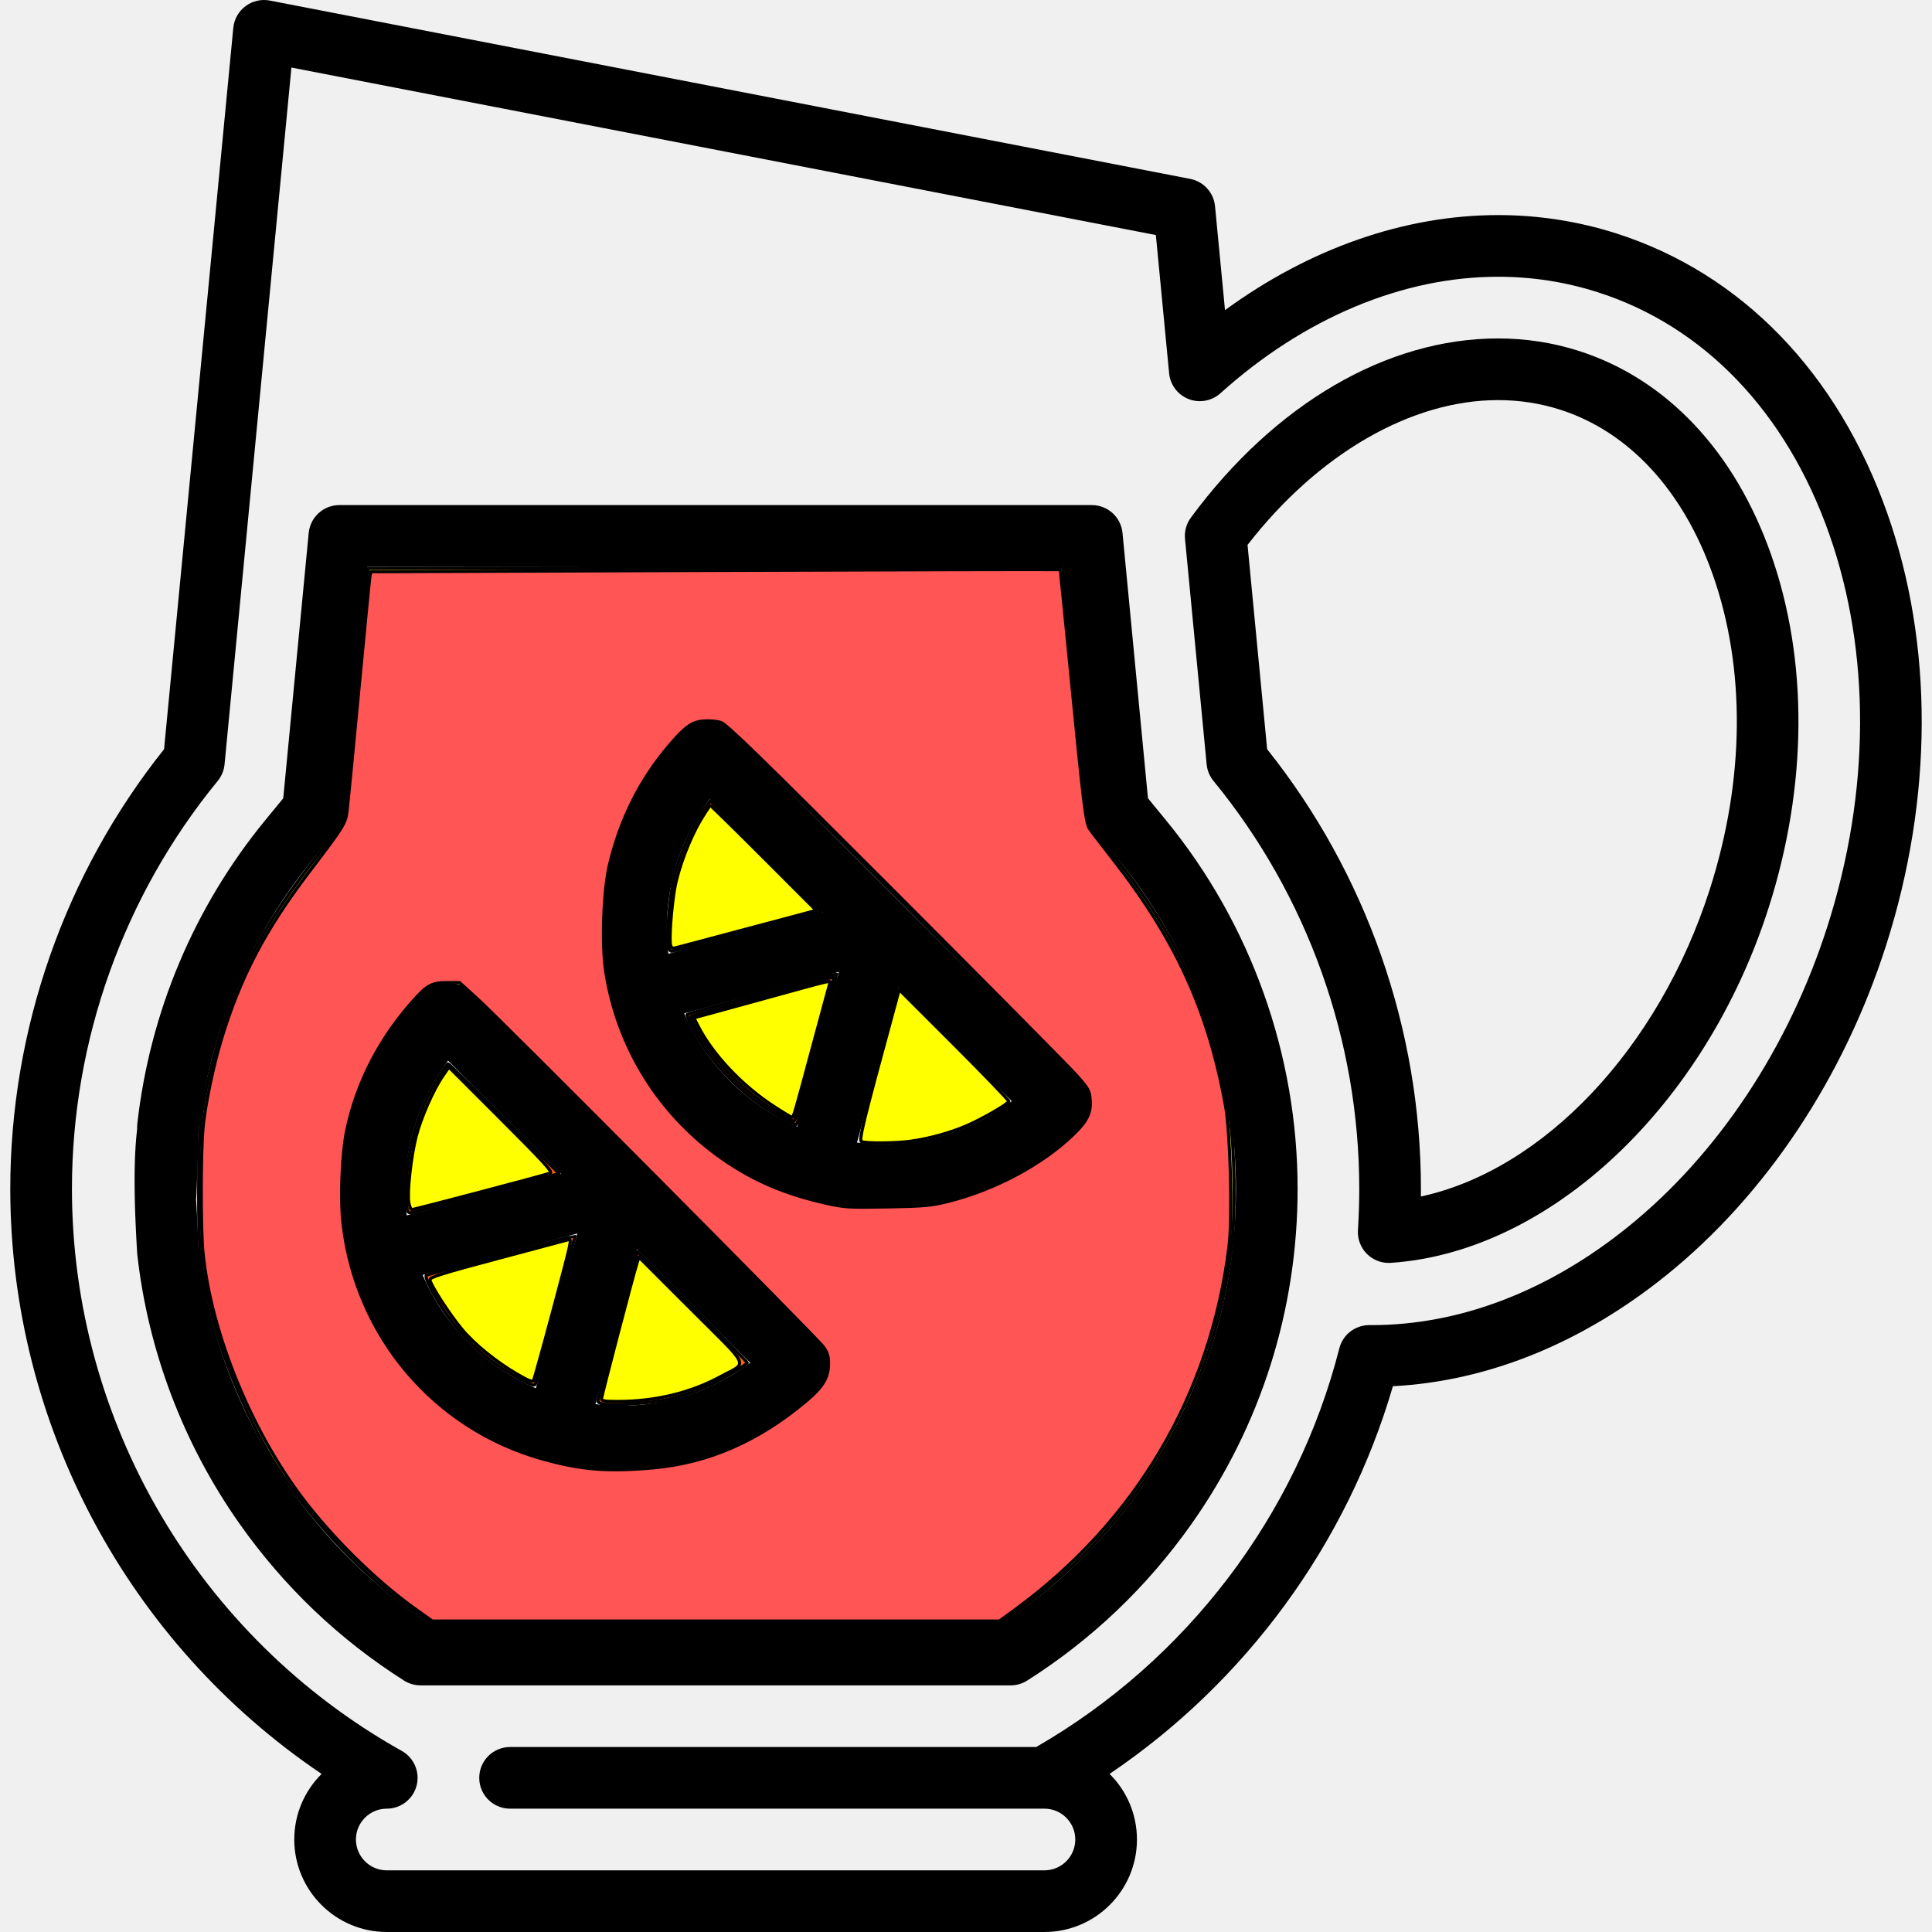
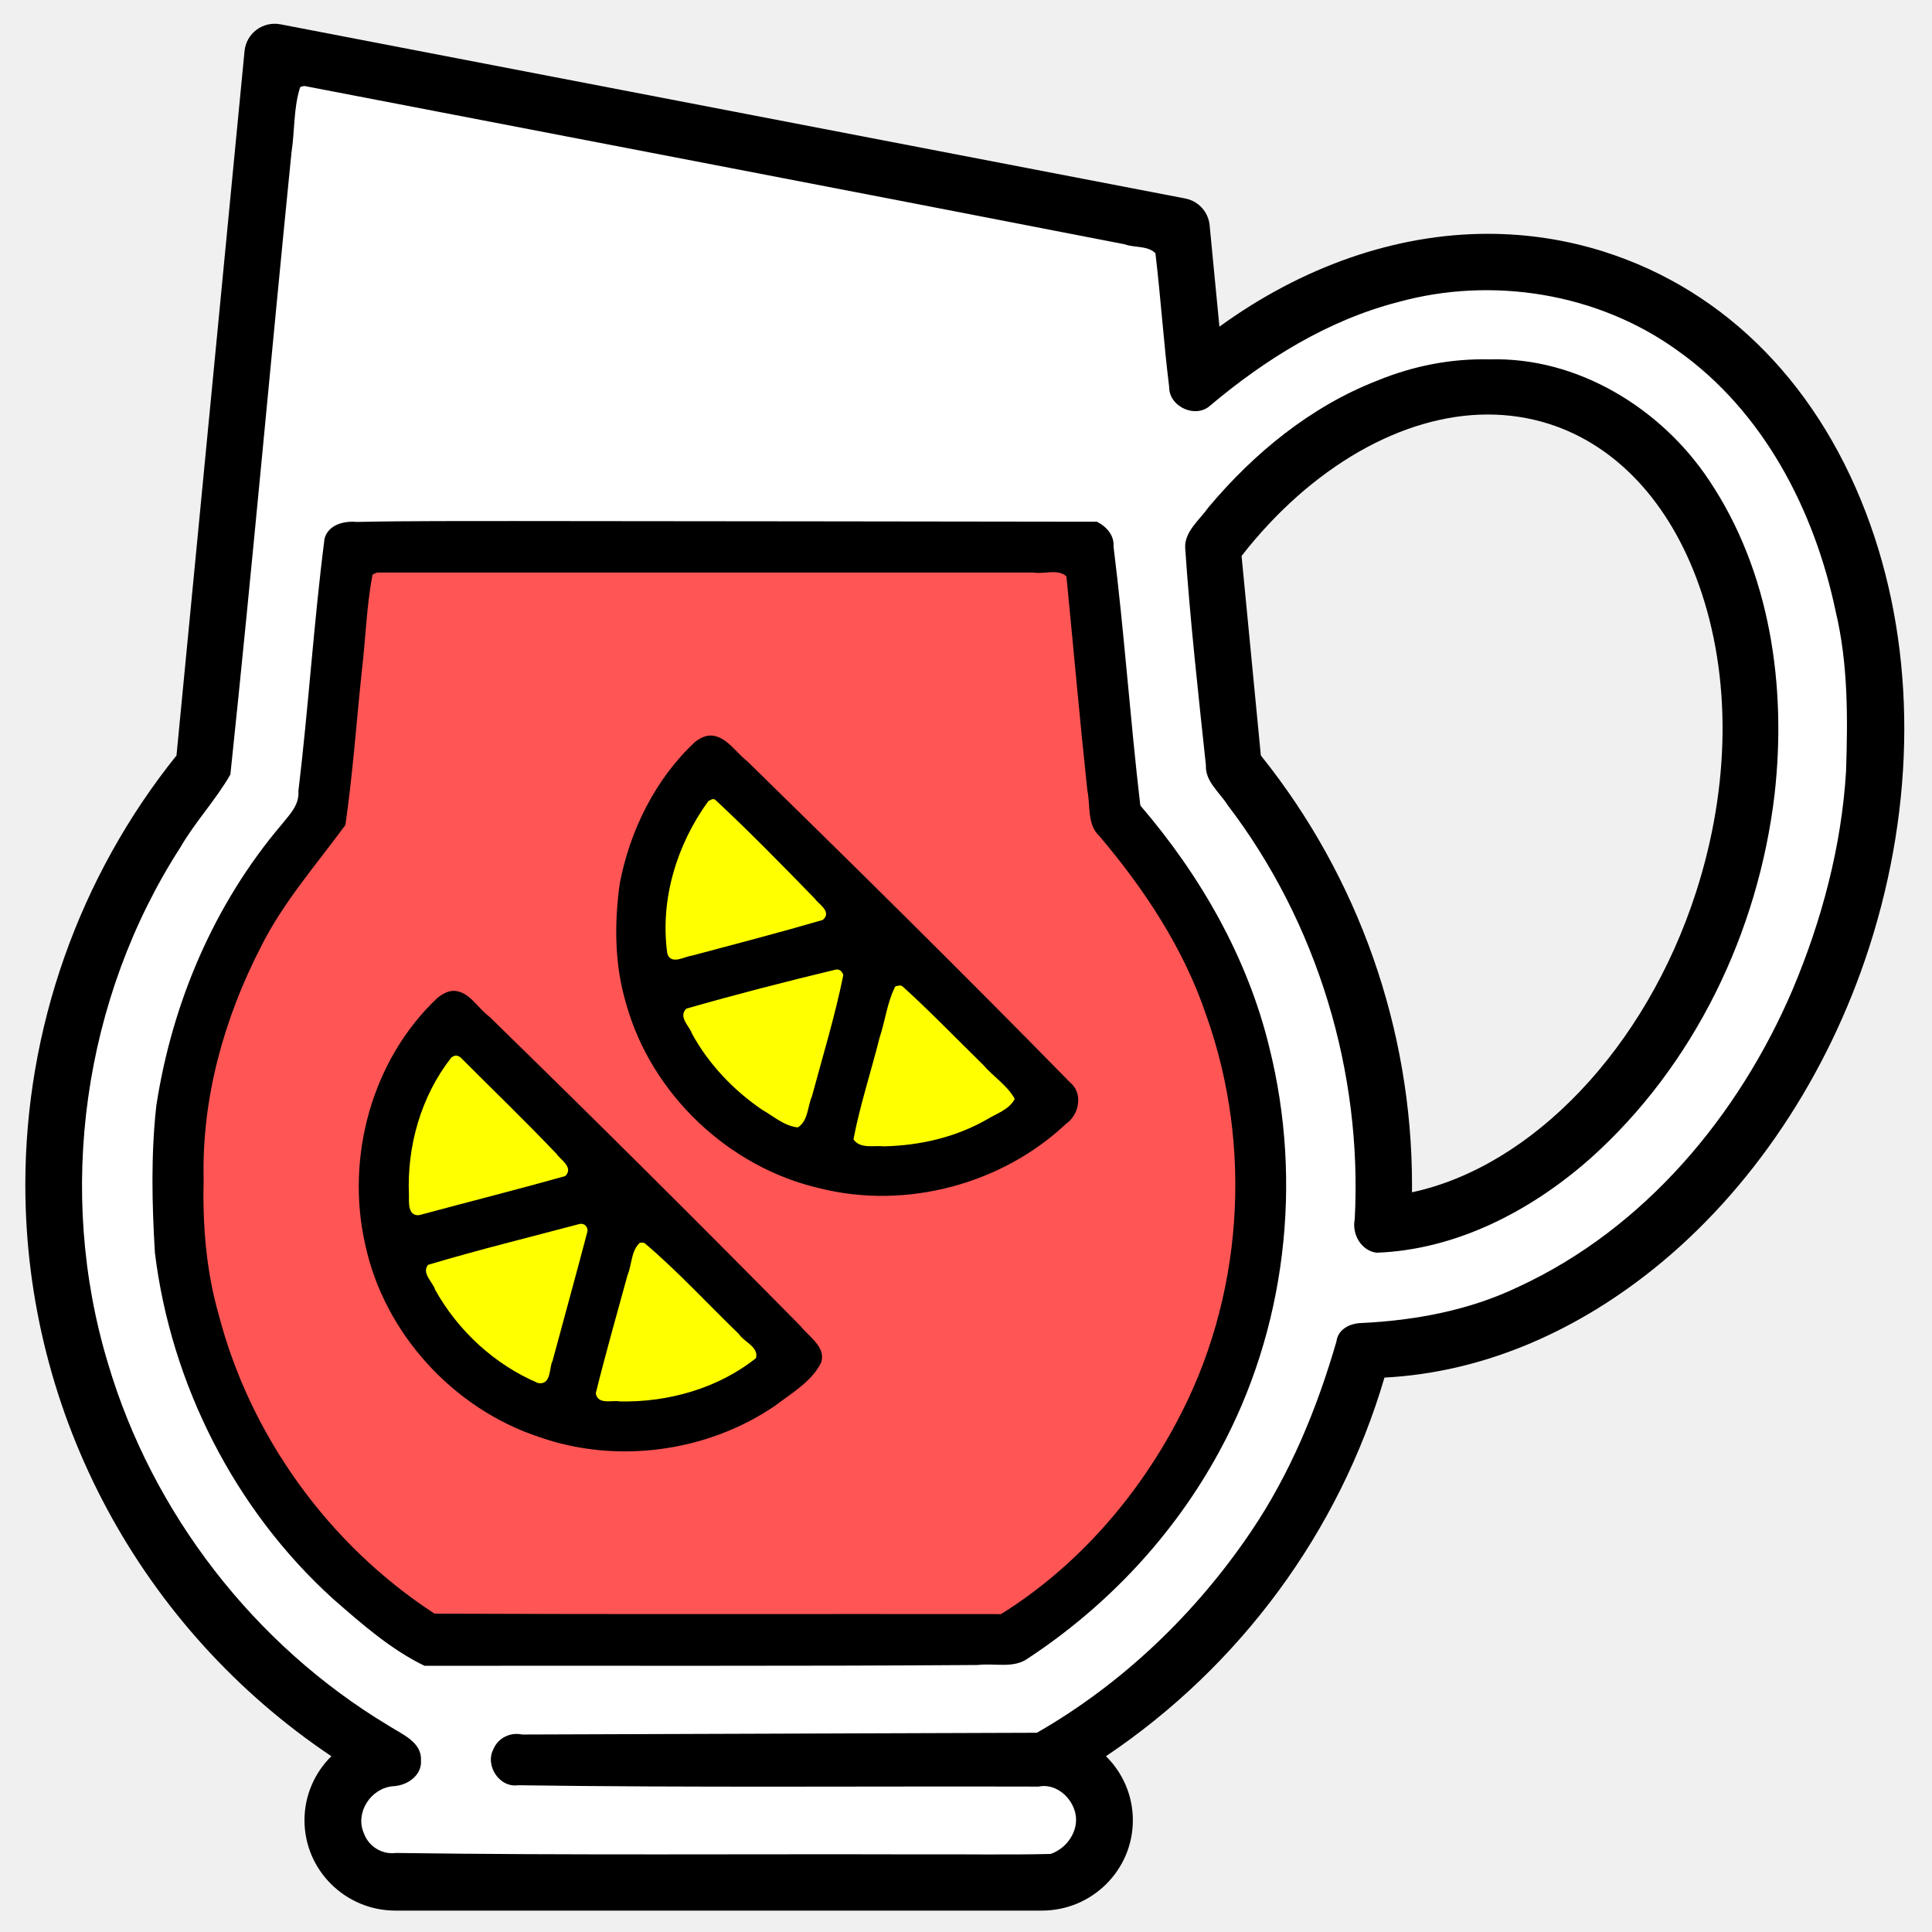
- <svg xmlns="http://www.w3.org/2000/svg" fill="#000000" height="800px" width="800px" version="1.1" id="Capa_1" viewBox="0 0 470.001 470.001" xml:space="preserve">
+ <svg xmlns="http://www.w3.org/2000/svg" fill="#000000" height="400" width="400" version="1.1" id="Capa_1" viewBox="0 0 235 235" xml:space="preserve">
  <defs id="defs5">
	
	
	
	
	
</defs>
-   <path d="m 384.071,85.363 c -6.295,-2.011 -12.903,-3.03 -19.64,-3.03 -27.037,0 -54.271,15.885 -74.72,43.583 -1.099,1.487 -1.608,3.329 -1.432,5.171 l 5.265,54.856 c 0.143,1.482 0.723,2.889 1.667,4.04 22.866,27.876 35.459,63.117 35.459,99.232 0,3.282 -0.108,6.663 -0.322,10.046 -0.136,2.154 0.663,4.263 2.191,5.785 1.411,1.405 3.316,2.188 5.294,2.188 0.166,0 0.333,-0.006 0.5,-0.017 38.704,-2.587 76.513,-38.132 91.943,-86.439 9.457,-29.604 9.65,-60.131 0.545,-85.956 -8.845,-25.091 -25.449,-42.655 -46.75,-49.459 z m 31.917,130.85 c -12.445,38.96 -40.581,68.449 -70.328,74.859 0.007,-0.622 0.011,-1.241 0.011,-1.857 0,-38.804 -13.269,-76.689 -37.41,-106.951 l -4.77,-49.701 c 17.143,-22.113 39.754,-35.23 60.94,-35.23 5.186,0 10.257,0.78 15.075,2.319 16.721,5.341 29.921,19.603 37.169,40.158 8.026,22.76 7.782,49.894 -0.687,76.403 z" id="path1" />
-   <path d="M 459.115,124.846 C 447.072,90.688 423.663,66.517 393.199,56.784 c -9.269,-2.96 -18.945,-4.461 -28.762,-4.461 -22.752,0 -45.908,8.131 -66.428,23.13 l -2.427,-25.287 c -0.317,-3.309 -2.775,-6.014 -6.039,-6.646 L 65.646,0.137 C 63.574,-0.265 61.422,0.226 59.729,1.492 58.036,2.758 56.956,4.68 56.753,6.783 L 39.912,182.263 C 15.77,212.525 2.502,250.41 2.502,289.214 c 0,57.282 28.69,110.595 75.736,142.329 -4.106,4.078 -6.651,9.726 -6.651,15.956 0,12.406 10.094,22.5 22.5,22.5 h 160 c 12.406,0 22.5,-10.094 22.5,-22.5 0,-6.232 -2.547,-11.882 -6.655,-15.96 33.142,-22.389 57.737,-55.931 68.921,-94.312 23.149,-1.207 46.065,-10.499 66.586,-27.058 24.132,-19.472 43.103,-47.977 53.417,-80.265 11.433,-35.794 11.526,-73.106 0.259,-105.058 z m -14.549,100.496 c -9.432,29.524 -26.673,55.505 -48.548,73.155 -19.348,15.612 -40.9,23.865 -62.328,23.866 l -0.56,-0.008 c -3.465,0 -6.459,2.324 -7.306,5.647 -10.376,40.716 -37.208,75.958 -73.744,96.997 H 124.087 c -4.143,0 -7.5,3.357 -7.5,7.5 0,4.143 3.357,7.5 7.5,7.5 h 129.998 c 4.138,0 7.502,3.364 7.502,7.5 0,4.136 -3.364,7.5 -7.5,7.5 h -160 c -4.136,0 -7.5,-3.364 -7.5,-7.5 0,-4.136 3.364,-7.5 7.5,-7.5 3.413,0 6.396,-2.305 7.258,-5.607 0.86,-3.304 -0.617,-6.771 -3.596,-8.438 -49.498,-27.694 -80.247,-80.09 -80.247,-136.74 0,-36.115 12.593,-71.356 35.459,-99.232 0.944,-1.151 1.524,-2.558 1.667,-4.04 L 70.896,16.434 281.188,57.18 l 3.228,33.63 c 0.271,2.819 2.107,5.246 4.748,6.273 2.636,1.025 5.632,0.478 7.738,-1.418 20.285,-18.276 44.27,-28.342 67.536,-28.342 8.266,0 16.407,1.262 24.198,3.75 25.882,8.269 45.889,29.137 56.333,58.761 10.186,28.888 10.043,62.807 -0.403,95.508 z" id="path2" />
-   <path d="m 149.699,243.936 c 3.005,10.855 8.747,21.105 17.264,29.622 12.75,12.749 29.7,19.771 47.73,19.771 18.029,0 34.979,-7.021 47.729,-19.771 1.406,-1.407 2.196,-3.314 2.196,-5.304 0,-1.99 -0.79,-3.896 -2.196,-5.304 l -84.853,-84.853 c -2.93,-2.928 -7.678,-2.928 -10.607,0 -17.471,17.472 -23.33,42.215 -17.604,64.577 0.037,0.208 0.078,0.416 0.134,0.624 0.06,0.219 0.131,0.43 0.207,0.638 z m 16.755,2.583 37.633,-10.084 -10.091,37.659 c -6.056,-2.598 -11.626,-6.344 -16.426,-11.144 -4.866,-4.865 -8.564,-10.46 -11.116,-16.431 z m 48.239,31.81 c -2.09,0 -4.158,-0.136 -6.203,-0.375 l 10.085,-37.636 27.563,27.564 c -9.027,6.78 -19.953,10.447 -31.445,10.447 z m -42.048,-83.943 27.56,27.56 -37.616,10.079 c -1.542,-13.074 1.806,-26.621 10.056,-37.639 z" id="path3" />
-   <path d="m 103.323,241.738 c -17.471,17.472 -23.33,42.215 -17.604,64.577 0.037,0.208 0.078,0.416 0.134,0.624 0.059,0.219 0.13,0.431 0.206,0.64 3.005,10.854 8.747,21.103 17.263,29.619 12.75,12.749 29.7,19.77 47.73,19.77 18.029,0 34.979,-7.021 47.729,-19.77 2.929,-2.93 2.929,-7.678 0,-10.607 l -84.853,-84.853 c -2.927,-2.928 -7.675,-2.928 -10.605,0 z m 5.682,16.288 27.56,27.56 -37.616,10.079 c -1.541,-13.074 1.806,-26.621 10.056,-37.639 z m -6.191,52.133 37.633,-10.084 -10.091,37.659 c -6.056,-2.598 -11.626,-6.343 -16.426,-11.143 -4.865,-4.866 -8.563,-10.461 -11.116,-16.432 z m 48.24,31.808 c -2.09,0 -4.158,-0.136 -6.202,-0.375 l 10.084,-37.635 27.563,27.564 c -9.027,6.78 -19.954,10.446 -31.445,10.446 z" id="path4" />
-   <path d="m 279.268,194.196 -6.194,-64.543 c -0.369,-3.847 -3.602,-6.783 -7.466,-6.783 H 82.565 c -3.864,0 -7.097,2.937 -7.466,6.783 l -6.193,64.543 -4.347,5.299 c -17.304,21.095 -28.077,46.642 -31.157,73.878 -0.466,4.116 2.493,22.987 6.609,23.452 4.111,0.471 7.194,27.502 8.295,-21.766 2.755,-24.356 12.385,-47.196 27.851,-66.051 l 5.795,-7.065 c 0.944,-1.151 1.524,-2.558 1.667,-4.039 l 5.761,-60.033 h 169.414 l 5.762,60.033 c 0.143,1.482 0.723,2.889 1.667,4.04 l 5.795,7.064 c 18.478,22.527 28.654,51.013 28.654,80.208 0,26.301 -7.981,51.507 -23.083,72.894 -9.256,13.108 -20.664,24.165 -33.933,32.892 H 104.518 C 91.247,386.274 79.839,375.218 70.585,362.11 58.337,344.764 50.628,324.46 48.291,303.39 c -1.567,-37.922 -4.397,-40.652 -8.518,-40.195 -4.117,0.456 -8.751,4.243 -6.39,41.847 2.615,23.583 11.242,46.309 24.948,65.72 10.809,15.308 24.253,28.117 39.961,38.074 1.201,0.761 2.594,1.165 4.016,1.165 h 143.558 c 1.422,0 2.814,-0.404 4.016,-1.165 15.706,-9.955 29.15,-22.766 39.961,-38.074 16.897,-23.933 25.829,-52.13 25.829,-81.546 0,-32.655 -11.385,-64.519 -32.057,-89.722 z" id="path5" />
-   <path style="fill:#ffff00;fill-opacity:1;stroke:#000000;stroke-width:1.3;stroke-linecap:round;stroke-linejoin:round;stroke-dasharray:none" d="m 172.679,668.14 c -21.151,-14.57 -43.94,-38.544 -58.419,-61.454 -10.614,-16.794 -21.1,-41.124 -26.01,-60.35 -5.343,-20.917 -6.046,-27.196 -5.994,-53.499 0.052,-26.363 0.671,-32.377 5.281,-51.312 8.077,-33.173 20.809,-58.27 44.699,-88.108 8.136,-10.162 9.866,-12.773 10.26,-15.485 0.261,-1.794 2.607,-25.611 5.215,-52.928 l 4.741,-49.666 143.76,-0.193 143.76,-0.193 0.464,3.631 c 0.255,1.997 2.542,25.434 5.082,52.081 3.353,35.177 4.947,49.086 5.819,50.773 0.661,1.278 4.718,6.638 9.016,11.913 27.472,33.714 42.708,67.813 49.007,109.686 1.869,12.423 2.233,39.203 0.711,52.34 -5.625,48.564 -25.272,90.578 -58.895,125.938 -8.082,8.5 -21.05,19.709 -30.539,26.395 l -6.107,4.304 H 296.416 178.305 Z m 107.574,-62.49 c 9.021,-1.945 17.933,-4.892 25.995,-8.596 12.786,-5.874 31.462,-19.874 34.528,-25.885 1.681,-3.295 1.982,-7.881 0.736,-11.234 -0.903,-2.431 -147.413,-149.479 -150.644,-151.197 -2.667,-1.418 -9.252,-1.409 -12.008,0.016 -3.307,1.71 -11.894,11.407 -17.32,19.557 -13.985,21.007 -20.065,42.799 -19.176,68.728 0.949,27.673 10.298,51.366 28.471,72.153 18.305,20.937 42.423,33.496 73.291,38.163 5.869,0.887 29.217,-0.214 36.127,-1.705 z M 391.298,496.792 c 19.253,-4.553 36.061,-13.318 51.42,-26.814 7.623,-6.698 9.623,-12.081 6.918,-18.618 -1.466,-3.543 -145.979,-148.508 -150.275,-150.744 -3.311,-1.724 -8.031,-1.905 -11.532,-0.442 -3.232,1.35 -11.428,10.253 -17.17,18.652 -14.964,21.886 -21.579,46.443 -19.911,73.915 1.938,31.906 18.375,62.878 43.752,82.438 17.009,13.11 31.319,19.14 56.215,23.688 1.051,0.192 8.787,0.235 17.192,0.096 13.074,-0.217 16.453,-0.53 23.39,-2.171 z" id="path6" transform="scale(0.5875012)" />
-   <path style="fill:#ff6600;fill-opacity:1;stroke:#000000;stroke-width:1.3;stroke-linecap:round;stroke-linejoin:round;stroke-dasharray:none" d="m 168.597,500.73 c -0.741,-2.766 -0.582,-12.129 0.317,-18.726 1.809,-13.281 6.05,-25.376 12.558,-35.818 1.95,-3.129 3.782,-5.689 4.07,-5.689 0.288,0 10.746,10.229 23.241,22.732 l 22.717,22.732 -29.599,7.88 c -16.279,4.334 -30.325,8.058 -31.213,8.276 -1.219,0.299 -1.731,-0.04 -2.091,-1.385 z" id="path7" transform="scale(0.5875012)" />
-   <path style="fill:#ff6600;fill-opacity:1;stroke:#000000;stroke-width:1.3;stroke-linecap:round;stroke-linejoin:round;stroke-dasharray:none" d="m 215.816,571.297 c -11.321,-5.98 -20.694,-13.763 -28.287,-23.488 -6.054,-7.753 -12.389,-19.271 -10.896,-19.809 2.629,-0.947 61.248,-16.449 61.447,-16.25 0.271,0.271 -15.447,59.212 -16.291,61.09 -0.522,1.162 -1.165,0.996 -5.973,-1.544 z" id="path8" transform="scale(0.5875012)" />
-   <path style="fill:#ff6600;fill-opacity:1;stroke:#000000;stroke-width:1.3;stroke-linecap:round;stroke-linejoin:round;stroke-dasharray:none" d="m 249.666,581.359 c -1.156,-0.205 -2.101,-0.751 -2.101,-1.214 0,-0.463 3.674,-14.558 8.164,-31.322 l 8.165,-30.479 22.781,22.772 c 12.53,12.524 22.778,22.946 22.774,23.158 -0.01,0.585 -8.226,5.687 -12.956,8.047 -6.405,3.195 -13.509,5.706 -20.657,7.302 -6.388,1.426 -22.052,2.465 -26.17,1.736 z" id="path9" transform="scale(0.5875012)" />
-   <path style="fill:#ff6600;fill-opacity:1;stroke:#000000;stroke-width:1.3;stroke-linecap:round;stroke-linejoin:round;stroke-dasharray:none" d="m 276.847,392.666 c -1.104,-2.877 0.419,-22.113 2.342,-29.582 2.809,-10.91 8.115,-22.547 13.485,-29.574 l 1.449,-1.897 22.981,22.957 22.981,22.957 -30.508,8.179 c -16.779,4.499 -30.902,8.179 -31.385,8.179 -0.482,0 -1.088,-0.549 -1.345,-1.221 z" id="path10" transform="scale(0.5875012)" />
-   <path style="fill:#ff6600;fill-opacity:1;stroke:#000000;stroke-width:1.3;stroke-linecap:round;stroke-linejoin:round;stroke-dasharray:none" d="m 323.209,462.571 c -15.433,-8.401 -29.309,-22.647 -37.019,-38.005 -1.129,-2.248 -1.863,-4.277 -1.631,-4.508 0.451,-0.451 61.8,-17.053 62.013,-16.781 0.07,0.089 -3.381,13.23 -7.668,29.203 -4.287,15.972 -8.031,29.984 -8.321,31.137 -0.289,1.153 -0.777,2.091 -1.085,2.085 -0.307,-0.006 -3.137,-1.415 -6.289,-3.13 z" id="path11" transform="scale(0.5875012)" />
-   <path style="fill:#ffff00;fill-opacity:1;stroke:#000000;stroke-width:1.3;stroke-linecap:round;stroke-linejoin:round;stroke-dasharray:none" d="m 356.756,472.726 c -1.214,-0.518 0.597,-7.935 13.531,-55.416 l 2.049,-7.523 22.811,22.802 c 12.546,12.541 22.71,23.105 22.586,23.476 -0.391,1.172 -11.194,7.394 -17.594,10.134 -6.944,2.972 -15.171,5.242 -23.063,6.364 -6.015,0.855 -18.463,0.956 -20.321,0.164 z" id="path12" transform="scale(0.5875012)" />
-   <path style="fill:#ffff00;fill-opacity:1;stroke:#000000;stroke-width:1.3;stroke-linecap:round;stroke-linejoin:round;stroke-dasharray:none" d="m 169.279,497.994 c -0.725,-4.301 0.884,-18.959 2.992,-27.271 1.986,-7.828 7.081,-19.405 11.133,-25.294 l 2.464,-3.582 21.687,21.674 c 17.472,17.461 21.426,21.781 20.342,22.224 -1.845,0.754 -56.305,15.114 -57.321,15.114 -0.448,0 -1.032,-1.289 -1.298,-2.865 z" id="path13" transform="scale(0.5875012)" />
-   <path style="fill:#ffff00;fill-opacity:1;stroke:#000000;stroke-width:1.3;stroke-linecap:round;stroke-linejoin:round;stroke-dasharray:none" d="m 214.178,569.044 c -8.756,-5.1 -17.68,-12.343 -22.897,-18.583 -5.232,-6.259 -13.248,-18.701 -13.248,-20.564 0,-1.06 5.121,-2.66 28.08,-8.773 15.444,-4.112 28.665,-7.639 29.38,-7.837 1.12,-0.311 0.877,1.269 -1.749,11.371 -5.091,19.586 -12.321,46.058 -12.852,47.06 -0.356,0.671 -2.298,-0.102 -6.714,-2.674 z" id="path14" transform="scale(0.5875012)" />
-   <path style="fill:#ffff00;fill-opacity:1;stroke:#000000;stroke-width:1.3;stroke-linecap:round;stroke-linejoin:round;stroke-dasharray:none" d="m 249.093,579.133 c 0,-1.134 12.934,-50.597 14.648,-56.019 l 0.815,-2.579 21.706,21.681 c 24.95,24.921 23.496,21.612 12.198,27.77 -12.449,6.785 -27.092,10.332 -42.681,10.337 -5.549,0.002 -6.686,-0.201 -6.686,-1.19 z" id="path15" transform="scale(0.5875012)" />
-   <path style="fill:#ffff00;fill-opacity:1;stroke:#000000;stroke-width:1.3;stroke-linecap:round;stroke-linejoin:round;stroke-dasharray:none" d="m 277.679,391.384 c -0.657,-2.071 0.299,-15.382 1.681,-23.395 1.421,-8.24 6.079,-20.574 10.706,-28.353 1.999,-3.361 3.83,-6.111 4.067,-6.111 0.238,0 10.197,9.769 22.13,21.708 l 21.698,21.708 -2.983,0.844 c -1.641,0.464 -13.47,3.613 -26.288,6.998 -12.818,3.385 -24.928,6.605 -26.911,7.157 -3.41,0.948 -3.634,0.918 -4.101,-0.556 z" id="path16" transform="scale(0.5875012)" />
-   <path style="fill:#ff5555;fill-opacity:1;stroke:#000000;stroke-width:1.3;stroke-linecap:round;stroke-linejoin:round;stroke-dasharray:none" d="m 321.471,460.248 c -12.991,-7.744 -25.125,-20.064 -32.556,-33.052 -1.842,-3.219 -3.151,-6.05 -2.911,-6.291 0.353,-0.353 58.306,-16.313 59.254,-16.318 0.15,-7.7e-4 0.06,0.554 -0.201,1.232 -0.26,0.678 -3.411,12.283 -7.002,25.788 -8.123,30.55 -8.709,32.577 -9.413,32.577 -0.314,0 -3.541,-1.771 -7.172,-3.936 z" id="path17" transform="scale(0.5875012)" />
-   <path style="fill:#ff5555;fill-opacity:1;stroke:#000000;stroke-width:1.3;stroke-linecap:round;stroke-linejoin:round;stroke-dasharray:none" d="m 172.277,666.476 c -14.891,-10.591 -31.143,-26.176 -44.02,-42.216 -23.071,-28.737 -40.865,-71.285 -44.217,-105.729 -0.966,-9.93 -0.941,-41.288 0.041,-51.674 0.884,-9.342 4.175,-25.215 7.526,-36.294 7.858,-25.98 18.049,-45.421 36.591,-69.801 14.313,-18.82 14.893,-19.759 15.545,-25.195 0.311,-2.594 2.5,-25.175 4.864,-50.18 2.364,-25.005 4.442,-46.181 4.618,-47.057 l 0.321,-1.594 142.62,-0.533 c 78.441,-0.293 142.707,-0.436 142.814,-0.316 0.106,0.12 2.14,20.16 4.52,44.534 5.036,51.591 6.098,60.329 7.607,62.633 0.611,0.933 4.979,6.649 9.706,12.702 26.095,33.417 39.609,63.003 46.657,102.145 2.02,11.22 2.894,46.231 1.451,58.099 -7.439,61.153 -38.495,113.911 -88.619,150.545 l -6.439,4.706 H 296.429 178.992 Z m 98.16,-58.666 c 22.76,-2.014 43.616,-11.105 63.194,-27.546 7.166,-6.018 9.444,-9.811 9.444,-15.729 0,-3.022 -0.47,-4.495 -2.192,-6.872 -2.673,-3.69 -132.74,-134.538 -143.161,-144.021 l -7.434,-6.765 -5.173,0.003 c -6.378,0.004 -8.275,1.056 -14.405,7.99 -13.781,15.587 -22.991,33.606 -27.084,52.982 -2.057,9.74 -2.795,28.398 -1.548,39.121 5.398,46.39 37.76,84.541 82.362,97.095 16.114,4.535 27.015,5.422 45.997,3.742 z M 392.546,497.488 c 19.537,-4.87 39.238,-15.434 52.084,-27.929 5.576,-5.424 7.225,-8.883 6.782,-14.226 -0.31,-3.741 -0.744,-4.516 -5.613,-10.019 -2.902,-3.28 -36.572,-37.294 -74.821,-75.586 -56.321,-56.384 -70.106,-69.803 -72.496,-70.575 -1.623,-0.524 -4.807,-0.798 -7.075,-0.61 -4.916,0.408 -7.631,2.342 -14.339,10.216 -11.996,14.082 -20.212,30.471 -24.672,49.216 -2.58,10.845 -3.342,33.249 -1.521,44.725 4.991,31.458 22.287,59.054 48.438,77.287 12.627,8.804 25.903,14.476 42.617,18.208 7.877,1.759 9.484,1.857 25.597,1.56 15.231,-0.28 18.085,-0.539 25.019,-2.267 z" id="path18" transform="scale(0.5875012)" />
-   <path style="fill:#ffff00;fill-opacity:1;stroke:#000000;stroke-width:1.3;stroke-linecap:round;stroke-linejoin:round;stroke-dasharray:none" d="m 320.513,458.193 c -13.412,-8.731 -25.499,-21.562 -31.58,-33.521 l -1.636,-3.218 3.248,-0.874 c 1.786,-0.481 13.563,-3.712 26.17,-7.18 29.667,-8.161 27.338,-7.642 26.824,-5.98 -0.233,0.752 -3.193,11.682 -6.578,24.29 -7.97,29.678 -8.339,30.946 -9.019,30.946 -0.316,0 -3.658,-2.008 -7.429,-4.463 z" id="path19" transform="scale(0.5875012)" />
+   <path d="m 190.625,44.574 c -3.094,-0.982 -6.342,-1.48 -9.653,-1.48 -13.289,0 -26.675,7.757 -36.726,21.282 -0.54,0.726 -0.79,1.626 -0.704,2.525 l 2.588,26.787 c 0.07,0.724 0.355,1.411 0.819,1.973 11.239,13.612 17.428,30.821 17.428,48.456 0,1.603 -0.053,3.254 -0.158,4.906 -0.067,1.052 0.326,2.082 1.077,2.825 0.694,0.686 1.63,1.068 2.602,1.068 0.082,0 0.164,-0.003 0.246,-0.008 19.023,-1.263 37.607,-18.62 45.191,-42.209 4.648,-14.456 4.743,-29.363 0.268,-41.973 C 209.256,56.474 201.095,47.897 190.625,44.575 Z m 15.688,63.896 c -6.117,19.025 -19.946,33.425 -34.567,36.555 0.003,-0.304 0.005,-0.606 0.005,-0.907 0,-18.948 -6.522,-37.448 -18.387,-52.226 l -2.345,-24.27 c 8.426,-10.798 19.54,-17.203 29.953,-17.203 2.549,0 5.041,0.381 7.41,1.132 8.219,2.608 14.706,9.572 18.269,19.61 3.945,11.114 3.825,24.364 -0.338,37.309 z" id="path1" style="stroke-width:0.49" />
+   <path d="m 227.51,63.854 c -5.919,-16.68 -17.425,-28.483 -32.398,-33.236 -4.556,-1.445 -9.312,-2.178 -14.137,-2.178 -11.183,0 -22.564,3.97 -32.65,11.295 l -1.193,-12.348 c -0.156,-1.616 -1.364,-2.937 -2.968,-3.245 L 34.116,2.957 c -1.018,-0.196 -2.076,0.043 -2.908,0.662 -0.832,0.618 -1.363,1.557 -1.463,2.584 L 21.468,91.892 C 9.601,106.669 3.08,125.169 3.08,144.117 c 0,27.972 14.101,54.005 37.225,69.501 -2.018,1.991 -3.269,4.749 -3.269,7.792 0,6.058 4.961,10.987 11.059,10.987 h 78.642 c 6.098,0 11.059,-4.929 11.059,-10.987 0,-3.043 -1.252,-5.802 -3.271,-7.793 16.29,-10.933 28.378,-27.312 33.875,-46.054 11.378,-0.589 22.641,-5.127 32.728,-13.213 11.861,-9.508 21.186,-23.428 26.255,-39.194 5.619,-17.479 5.665,-35.699 0.127,-51.301 z m -7.151,49.073 c -4.636,14.417 -13.11,27.104 -23.862,35.723 -9.51,7.624 -20.103,11.654 -30.635,11.654 l -0.275,-0.004 c -1.703,0 -3.175,1.135 -3.591,2.757 -5.1,19.882 -18.288,37.091 -36.246,47.365 H 62.84 c -2.036,0 -3.686,1.639 -3.686,3.662 0,2.023 1.65,3.662 3.686,3.662 h 63.895 c 2.034,0 3.687,1.643 3.687,3.662 0,2.02 -1.653,3.662 -3.686,3.662 H 48.095 c -2.033,0 -3.686,-1.643 -3.686,-3.662 0,-2.02 1.653,-3.662 3.686,-3.662 1.678,0 3.144,-1.126 3.567,-2.738 0.423,-1.613 -0.303,-3.306 -1.767,-4.12 -24.329,-13.523 -39.442,-39.109 -39.442,-66.772 0,-17.635 6.19,-34.844 17.428,-48.456 0.464,-0.562 0.749,-1.249 0.819,-1.973 l 7.996,-82.773 103.361,19.897 1.587,16.422 c 0.133,1.377 1.036,2.562 2.334,3.063 1.296,0.501 2.768,0.233 3.803,-0.692 9.97,-8.924 21.759,-13.84 33.195,-13.84 4.063,0 8.064,0.616 11.894,1.831 12.721,4.038 22.555,14.228 27.688,28.694 5.007,14.106 4.936,30.669 -0.198,46.638 z" id="path2" style="stroke-width:0.49" />
+   <path d="m 75.429,122.008 c 1.477,5.301 4.299,10.306 8.485,14.465 6.267,6.226 14.598,9.654 23.46,9.654 8.861,0 17.193,-3.428 23.459,-9.654 0.691,-0.687 1.079,-1.618 1.079,-2.59 0,-0.972 -0.388,-1.902 -1.079,-2.59 L 89.127,89.858 c -1.44,-1.43 -3.774,-1.43 -5.213,0 -8.587,8.532 -11.467,20.614 -8.653,31.534 0.018,0.102 0.038,0.203 0.066,0.305 0.029,0.107 0.064,0.21 0.102,0.312 z m 8.235,1.261 18.497,-4.924 -4.96,18.389 c -2.977,-1.269 -5.714,-3.098 -8.074,-5.442 -2.392,-2.376 -4.209,-5.108 -5.464,-8.023 z m 23.71,15.533 c -1.027,0 -2.044,-0.066 -3.049,-0.183 l 4.957,-18.378 13.548,13.46 c -4.437,3.311 -9.807,5.101 -15.456,5.101 z m -20.667,-40.99 13.546,13.458 -18.489,4.922 c -0.758,-6.384 0.888,-12.999 4.943,-18.38 z" id="path3" style="stroke-width:0.49" />
+   <path d="m 52.635,120.934 c -8.587,8.532 -11.467,20.614 -8.653,31.534 0.018,0.102 0.038,0.203 0.066,0.305 0.029,0.107 0.064,0.21 0.101,0.313 1.477,5.3 4.299,10.305 8.485,14.463 6.267,6.226 14.598,9.654 23.46,9.654 8.861,0 17.193,-3.428 23.459,-9.654 1.44,-1.431 1.44,-3.749 0,-5.18 l -41.706,-41.435 c -1.439,-1.43 -3.772,-1.43 -5.212,0 z m 2.793,7.954 13.546,13.458 -18.489,4.922 c -0.757,-6.384 0.888,-12.999 4.943,-18.38 z m -3.043,25.457 18.497,-4.924 -4.96,18.389 c -2.977,-1.269 -5.714,-3.097 -8.074,-5.441 -2.391,-2.376 -4.209,-5.108 -5.464,-8.024 z M 76.095,169.877 c -1.027,0 -2.044,-0.066 -3.048,-0.183 l 4.956,-18.378 13.548,13.46 c -4.437,3.311 -9.808,5.101 -15.456,5.101 z" id="path4" style="stroke-width:0.49" />
+   <path d="m 139.114,97.719 -3.044,-31.517 c -0.181,-1.879 -1.77,-3.312 -3.67,-3.312 H 42.432 c -1.899,0 -3.488,1.434 -3.67,3.312 l -3.044,31.517 -2.137,2.588 c -8.505,10.301 -13.8,22.776 -15.314,36.076 -0.229,2.01 1.225,11.225 3.248,11.452 2.021,0.23 3.536,13.43 4.077,-10.629 1.354,-11.893 6.087,-23.046 13.689,-32.254 l 2.848,-3.45 c 0.464,-0.562 0.749,-1.249 0.819,-1.972 L 45.782,70.215 h 83.269 l 2.832,29.315 c 0.07,0.724 0.355,1.411 0.819,1.973 l 2.848,3.449 c 9.082,11 14.084,24.91 14.084,39.167 0,12.843 -3.923,25.152 -11.346,35.595 -4.549,6.401 -10.157,11.8 -16.678,16.062 H 53.222 c -6.523,-4.262 -12.13,-9.661 -16.678,-16.062 -6.02,-8.47 -9.809,-18.385 -10.958,-28.674 -0.77,-18.518 -2.161,-19.851 -4.187,-19.628 -2.024,0.223 -4.301,2.072 -3.141,20.435 1.285,11.516 5.526,22.613 12.262,32.092 5.313,7.475 11.921,13.73 19.641,18.592 0.59,0.372 1.275,0.569 1.974,0.569 h 70.56 c 0.699,0 1.383,-0.197 1.974,-0.569 7.72,-4.861 14.328,-11.117 19.641,-18.592 8.305,-11.687 12.695,-25.456 12.695,-39.82 0,-15.946 -5.596,-31.505 -15.756,-43.812 z" id="path5" style="stroke-width:0.49" />
+   <path style="fill:#ffff00;stroke:#ffff00;stroke-width:0.374;stroke-linecap:round;stroke-linejoin:round" d="m 55.036,128.757 c -3.661,4.683 -5.369,10.726 -5.107,16.624 0.008,0.79 -0.155,2.466 1.108,2.219 5.869,-1.588 11.772,-3.07 17.622,-4.714 0.855,-0.864 -0.652,-1.722 -1.089,-2.392 -3.807,-4.008 -7.796,-7.841 -11.696,-11.758 -0.349,-0.207 -0.499,-0.198 -0.838,0.022 z" id="path6" />
+   <path style="fill:#ffff00;stroke:#ffff00;stroke-width:0.374;stroke-linecap:round;stroke-linejoin:round" d="m 70.556,149.057 c -6.127,1.625 -12.331,3.146 -18.378,4.955 -0.648,0.869 0.659,1.884 0.916,2.779 2.752,4.944 7.171,9.03 12.404,11.255 1.398,0.26 1.096,-1.756 1.532,-2.562 1.412,-5.247 2.864,-10.483 4.242,-15.738 0.052,-0.421 -0.291,-0.778 -0.715,-0.689 z" id="path7" />
+   <path style="fill:#ffff00;stroke:#ffff00;stroke-width:0.374;stroke-linecap:round;stroke-linejoin:round" d="m 77.901,151.346 c -0.969,0.959 -0.868,2.581 -1.391,3.806 -1.306,4.769 -2.662,9.527 -3.852,14.326 0.208,1.217 1.89,0.606 2.765,0.798 5.815,0.12 11.797,-1.576 16.364,-5.179 0.287,-1.161 -1.499,-1.797 -2.059,-2.715 -3.792,-3.664 -7.376,-7.571 -11.392,-10.991 -0.133,-0.09 -0.288,-0.046 -0.435,-0.045 z" id="path8" />
+   <path style="fill:#ffff00;stroke:#ffff00;stroke-width:0.374;stroke-linecap:round;stroke-linejoin:round" d="m 86.294,97.572 c -3.793,5.232 -5.824,11.856 -4.953,18.294 0.277,1.339 1.906,0.279 2.748,0.201 5.3,-1.417 10.614,-2.794 15.88,-4.331 0.998,-0.786 -0.564,-1.656 -0.986,-2.291 -3.947,-4.054 -7.934,-8.136 -12.055,-11.976 -0.219,-0.226 -0.422,0.06 -0.633,0.104 z" id="path9" />
+   <path style="fill:#ffff00;stroke:#ffff00;stroke-width:0.374;stroke-linecap:round;stroke-linejoin:round" d="m 101.719,118.116 c -6.071,1.457 -12.127,3.013 -18.127,4.734 -0.873,0.825 0.469,1.932 0.738,2.779 2.008,3.683 5.007,6.832 8.471,9.199 1.347,0.752 2.631,1.93 4.197,2.112 1.136,-0.756 1.055,-2.457 1.578,-3.617 1.313,-4.892 2.806,-9.766 3.812,-14.723 -0.124,-0.301 -0.318,-0.53 -0.67,-0.484 z" id="path10" />
+   <path style="fill:#ffff00;fill-opacity:1;stroke:#ffff00;stroke-width:0.374;stroke-linecap:round;stroke-linejoin:round" d="m 109.035,120.127 c -0.951,1.888 -1.188,4.128 -1.868,6.145 -1.026,4.088 -2.356,8.14 -3.159,12.261 0.749,1.034 2.368,0.576 3.488,0.716 4.357,-0.098 8.707,-1.086 12.497,-3.275 1.119,-0.677 2.545,-1.131 3.227,-2.3 -0.892,-1.562 -2.574,-2.629 -3.757,-4.008 -3.25,-3.183 -6.406,-6.47 -9.781,-9.522 -0.191,-0.185 -0.432,-0.009 -0.647,-0.016 z" id="path13" />
+   <path style="fill:#ff5555;fill-opacity:1;stroke:#ff5555;stroke-width:0.374;stroke-linecap:round;stroke-linejoin:round" d="m 45.481,70.011 c -0.727,3.847 -0.823,7.849 -1.3,11.755 -0.653,6.22 -1.092,12.481 -1.992,18.66 -3.562,4.864 -7.606,9.44 -10.309,14.872 -4.448,8.635 -7.144,18.285 -6.924,28.032 -0.136,5.537 0.279,11.106 1.805,16.453 3.821,14.751 13.351,27.963 26.152,36.309 22.92,0.098 45.868,0.022 68.799,0.053 8.977,-5.619 16.244,-13.861 21.2,-23.171 8.106,-15.034 9.358,-33.422 3.616,-49.469 -2.723,-8.059 -7.484,-15.249 -12.965,-21.712 -1.543,-1.444 -1.09,-3.743 -1.488,-5.622 -0.92,-8.64 -1.693,-17.341 -2.536,-25.969 -0.923,-0.812 -2.59,-0.161 -3.799,-0.371 -26.613,0 -53.227,0 -79.84,0 -0.14,0.06 -0.28,0.119 -0.419,0.179 z m 41.222,19.281 c 1.851,0.238 2.912,2.079 4.296,3.142 13.21,12.925 26.369,25.903 39.299,39.105 1.705,1.411 1.172,4.144 -0.535,5.323 -7.838,7.378 -19.567,10.492 -30.061,7.867 -11.162,-2.544 -20.643,-11.524 -23.719,-22.586 -1.429,-4.762 -1.463,-9.787 -0.786,-14.697 1.242,-6.5 4.36,-12.812 9.219,-17.338 0.641,-0.518 1.439,-0.904 2.286,-0.816 z M 55.282,120.334 c 1.944,0.134 2.936,2.138 4.368,3.19 12.745,12.429 25.381,24.987 37.874,37.665 1.088,1.352 3.229,2.639 2.508,4.669 -1.197,2.353 -3.64,3.752 -5.684,5.309 -8.324,5.662 -19.351,7.131 -28.826,3.801 -10.547,-3.477 -18.976,-12.745 -21.28,-23.551 -2.426,-10.605 0.782,-22.577 8.817,-30.15 0.629,-0.509 1.383,-0.964 2.223,-0.932 z" id="path14" />
+   <path style="fill:#ffffff;fill-opacity:1;stroke:#ffffff;stroke-width:0.374;stroke-linecap:round;stroke-linejoin:round" d="m 36.665,10.729 c -0.784,2.502 -0.622,5.257 -1.026,7.855 -2.529,25.22 -4.774,50.493 -7.435,75.683 -1.763,3.097 -4.293,5.776 -6.098,8.889 -11.825,18.333 -15.101,41.797 -8.787,62.644 5.372,18.138 17.728,34.151 34.027,43.928 1.634,1.06 4.127,2.013 4.046,4.352 0.153,1.968 -1.728,3.281 -3.532,3.373 -2.601,0.188 -4.504,3.084 -3.416,5.493 0.545,1.51 2.104,2.476 3.709,2.253 21.18,0.299 42.365,0.11 63.547,0.173 5.354,-0.036 10.727,0.076 16.068,-0.052 2.084,-0.741 3.53,-3.11 2.693,-5.248 -0.606,-1.63 -2.315,-2.964 -4.124,-2.571 -21.1,-0.058 -42.231,0.135 -63.312,-0.165 -2.396,0.332 -4.271,-2.502 -3.194,-4.618 0.588,-1.454 2.163,-2.254 3.703,-1.926 20.846,-0.071 41.692,-0.142 62.538,-0.213 10.39,-5.963 19.27,-14.504 25.949,-24.4 4.756,-7.034 8.012,-14.948 10.358,-23.065 0.207,-1.558 1.729,-2.334 3.174,-2.373 6.561,-0.31 13.142,-1.537 19.089,-4.398 15.313,-7.083 26.719,-20.805 33.237,-36.057 3.538,-8.4 5.927,-17.36 6.48,-26.467 0.214,-6.492 0.258,-13.064 -1.262,-19.424 -2.563,-12.239 -8.74,-24.242 -19.175,-31.618 -9.612,-6.937 -22.405,-9.009 -33.812,-5.854 -8.527,2.197 -16.132,6.95 -22.797,12.561 -1.915,1.711 -5.3,0.136 -5.286,-2.395 -0.669,-5.38 -1.022,-10.806 -1.665,-16.2 -0.879,-0.833 -2.44,-0.56 -3.567,-0.983 C 103.547,23.427 70.276,17.06 37.014,10.645 l -0.214,0.051 z M 181.174,43.527 c 10.732,-0.321 20.975,5.948 26.834,14.739 7.52,11.185 9.514,25.233 8.032,38.365 -1.983,16.789 -9.771,33.067 -22.499,44.442 -7.212,6.368 -16.33,11.137 -26.118,11.489 -2.001,-0.261 -3.194,-2.371 -2.827,-4.259 0.953,-17.853 -4.532,-35.995 -15.418,-50.261 -0.992,-1.57 -2.779,-2.911 -2.683,-4.947 -0.94,-8.816 -1.924,-17.657 -2.526,-26.497 -0.059,-2.059 1.795,-3.465 2.875,-5.002 5.543,-6.611 12.451,-12.282 20.549,-15.448 4.403,-1.811 9.038,-2.737 13.78,-2.621 z M 63.12,63.191 c 23.451,0.012 46.903,0.055 70.354,0.082 1.232,0.618 2.254,1.731 2.158,3.192 1.302,10.436 2.025,20.99 3.25,31.432 7.325,8.533 13.052,18.56 15.697,29.469 4.109,16.45 2.033,34.366 -6.123,49.305 -5.536,10.204 -13.683,18.882 -23.406,25.263 -1.793,1.222 -4.055,0.532 -6.088,0.775 -22.456,0.162 -44.914,0.065 -67.37,0.099 -4.171,-2.014 -7.735,-5.158 -11.21,-8.195 -12.008,-10.874 -19.76,-26.226 -21.724,-42.195 -0.364,-5.946 -0.491,-12.033 0.169,-17.942 1.915,-12.501 7.024,-24.567 15.271,-34.283 0.936,-1.185 2.15,-2.322 2.009,-3.97 1.234,-10.232 1.875,-20.549 3.185,-30.754 0.508,-1.815 2.481,-2.32 4.097,-2.17 6.576,-0.14 13.155,-0.092 19.731,-0.109 z" id="path15" />
</svg>
